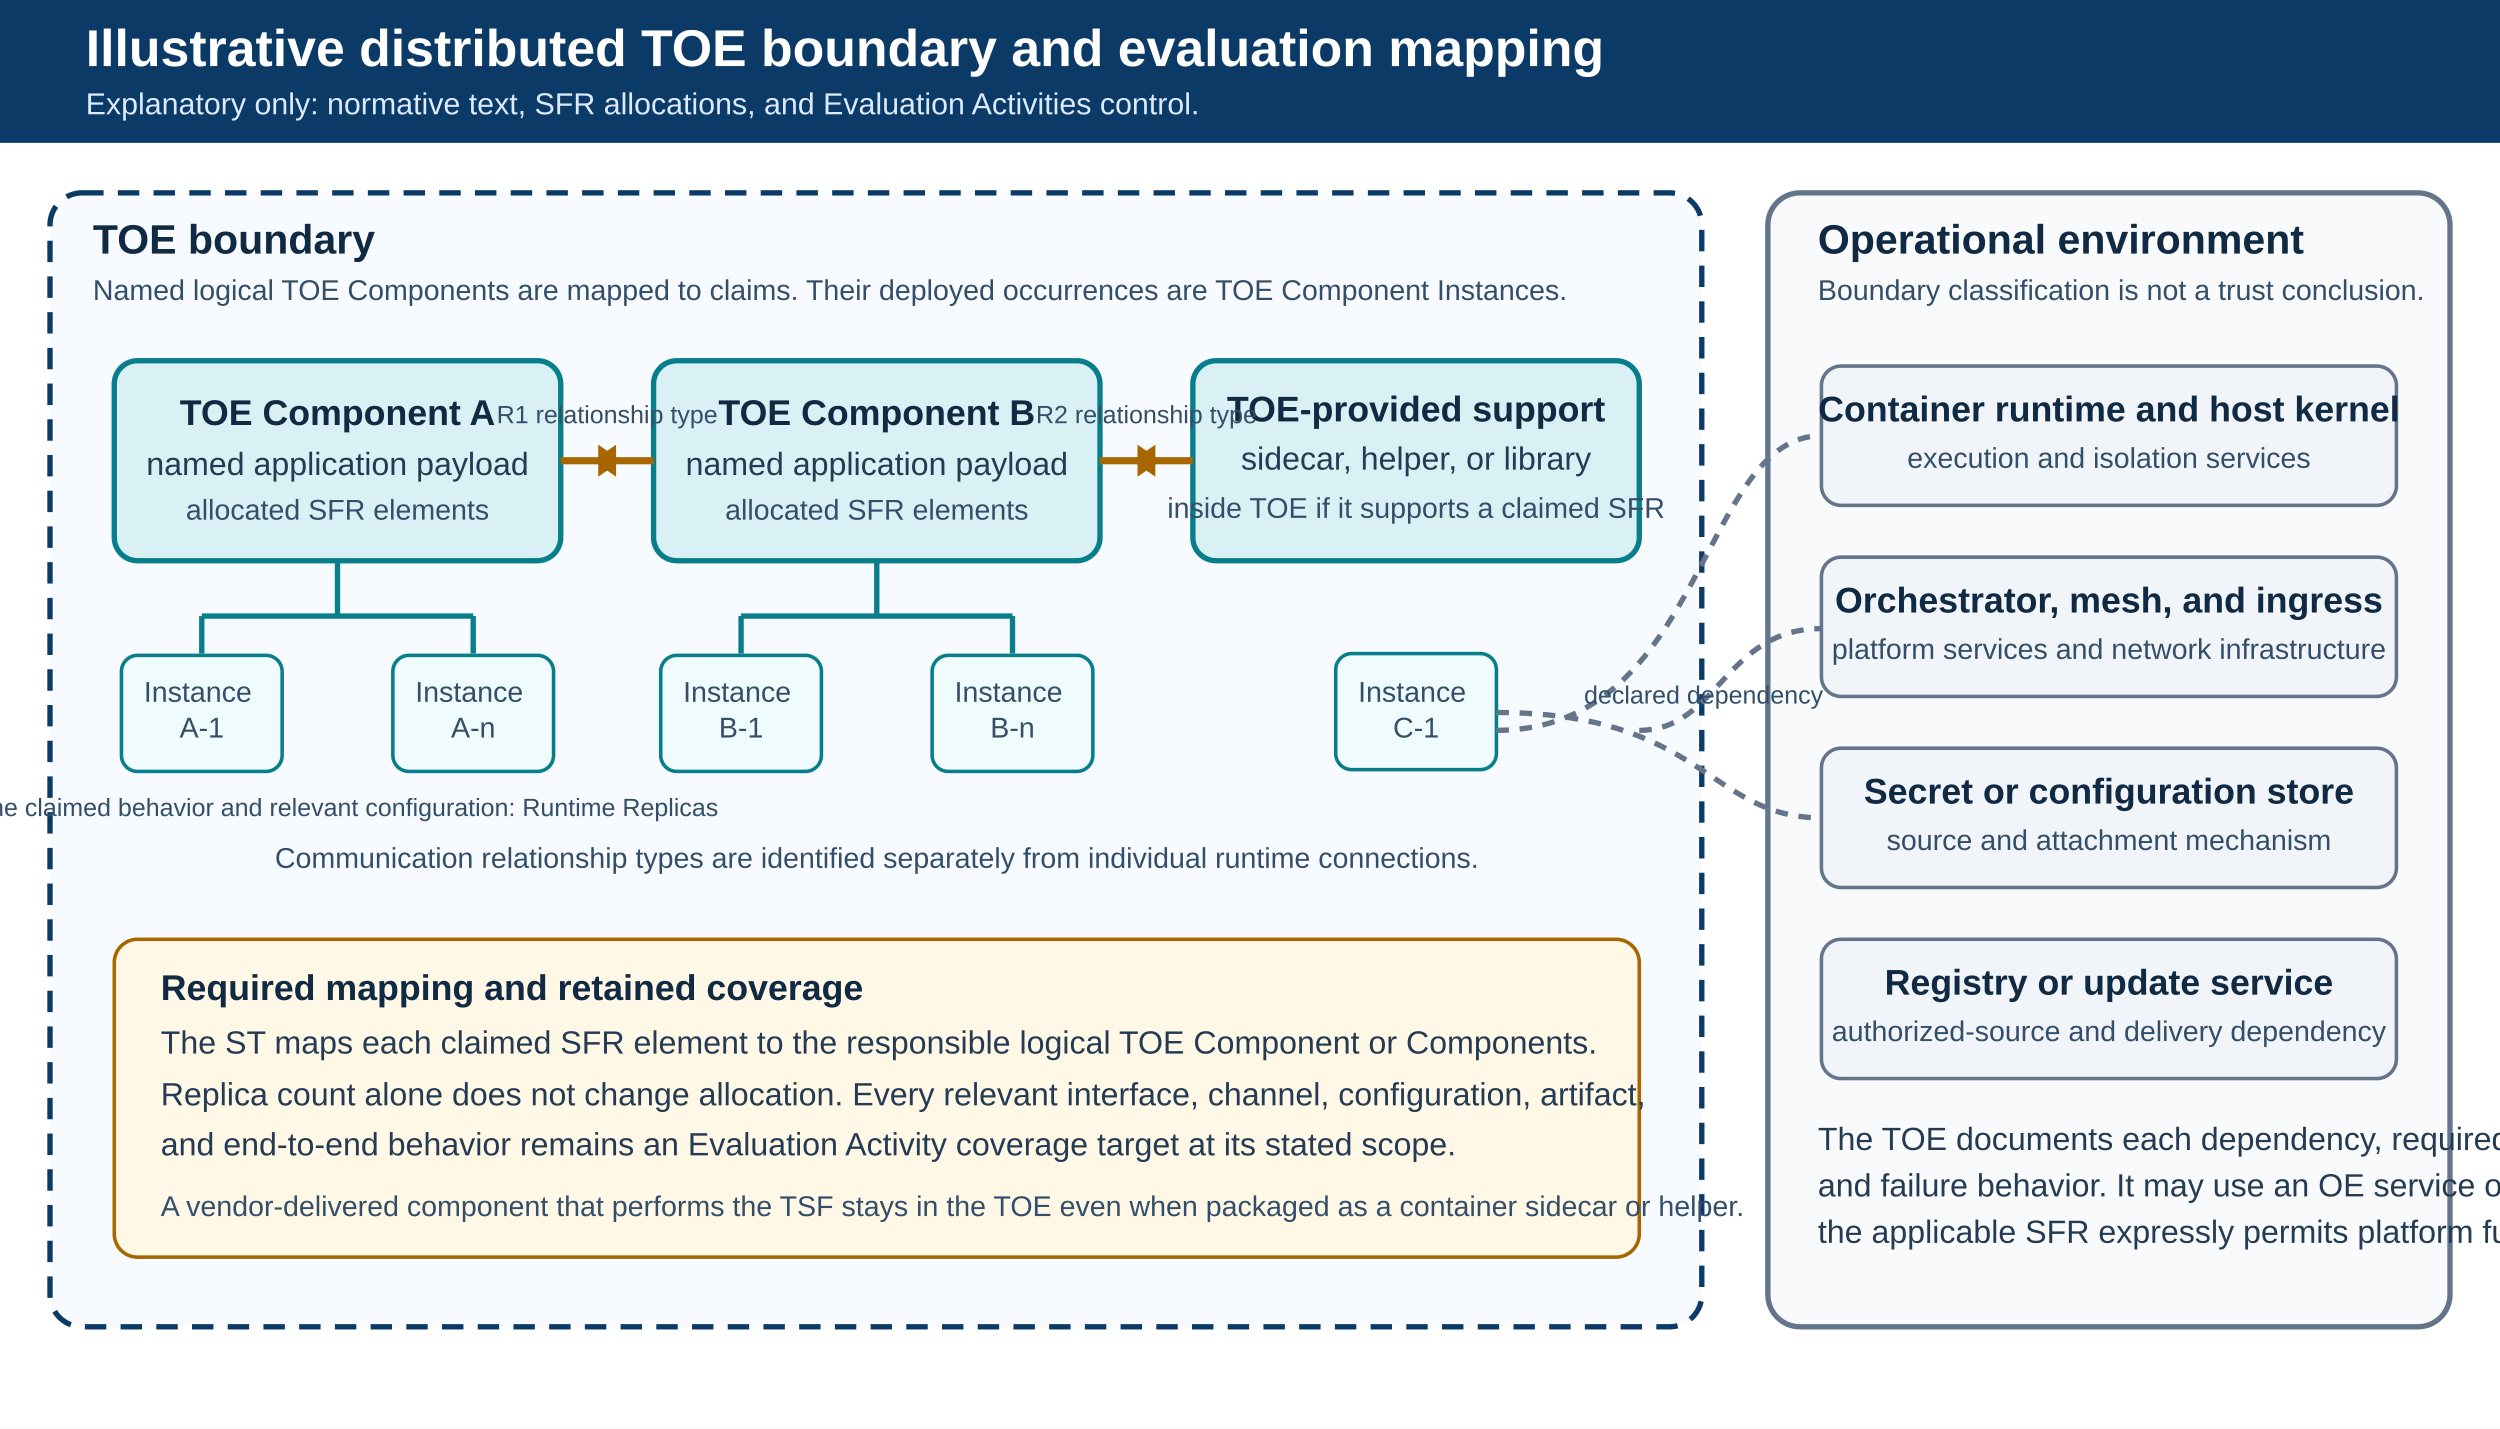
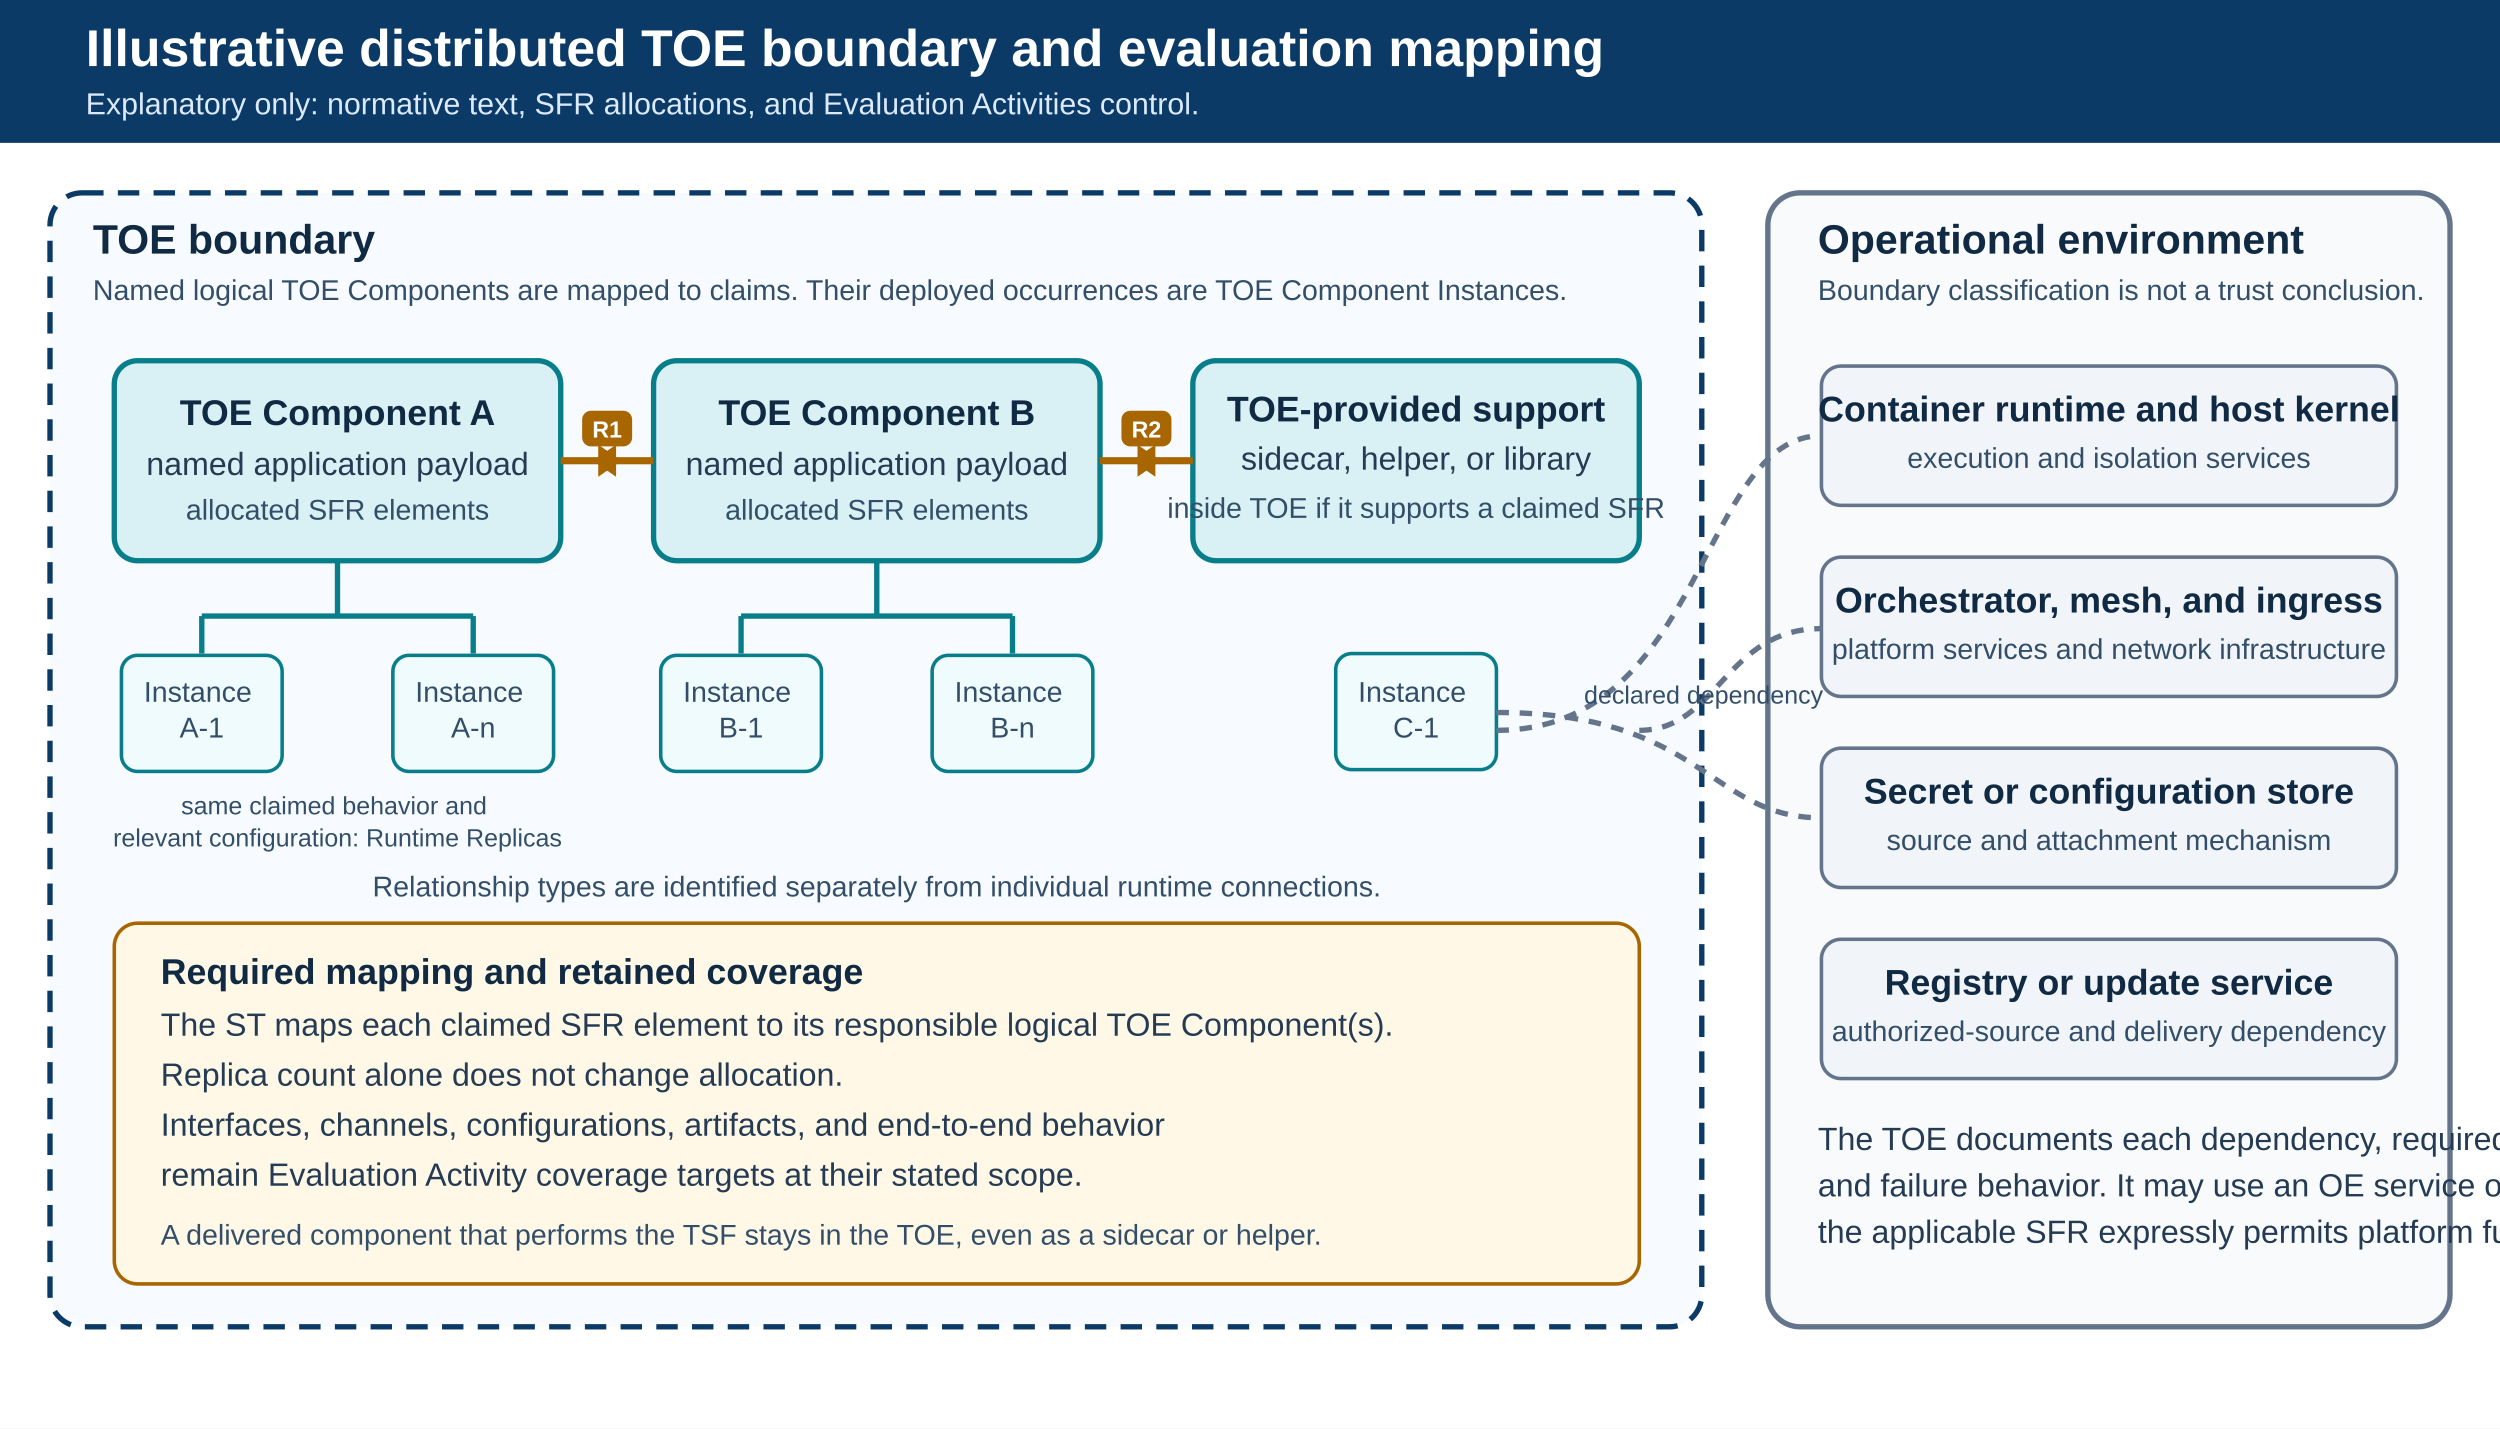
<svg xmlns="http://www.w3.org/2000/svg" width="1400" height="800" viewBox="0 0 1400 800" role="img" aria-labelledby="title desc">
  <style>
    .title { font: 700 29px Arial, Helvetica, sans-serif; fill: #ffffff; }
    .subtitle { font: 17px Arial, Helvetica, sans-serif; fill: #dbeafe; }
    .section { font: 700 23px Arial, Helvetica, sans-serif; fill: #102a43; }
    .label { font: 700 20px Arial, Helvetica, sans-serif; fill: #102a43; }
    .body { font: 18px Arial, Helvetica, sans-serif; fill: #243b53; }
    .small { font: 16px Arial, Helvetica, sans-serif; fill: #334e68; }
    .tiny { font: 14px Arial, Helvetica, sans-serif; fill: #334e68; }
    .toe { fill: #f7fbff; stroke: #0b3a67; stroke-width: 3; stroke-dasharray: 12 8; }
    .component { fill: #d9f1f5; stroke: #087e8b; stroke-width: 3; }
    .instance { fill: #f0fbfd; stroke: #087e8b; stroke-width: 2; }
    .relation { fill: none; stroke: #a86600; stroke-width: 4; }
    .dependency { fill: none; stroke: #64748b; stroke-width: 3; stroke-dasharray: 7 6; }
    .oe { fill: #f1f5f9; stroke: #64748b; stroke-width: 2; }
    .callout { fill: #fff8e7; stroke: #a86600; stroke-width: 2; }
  </style>
  <rect width="1400" height="800" fill="#ffffff" />
  <rect x="0" y="0" width="1400" height="80" fill="#0b3a67" />
  <text x="48" y="37" class="title">Illustrative distributed TOE boundary and evaluation mapping</text>
  <text x="48" y="64" class="subtitle">Explanatory only: normative text, SFR allocations, and Evaluation Activities control.</text>
  <rect x="28" y="108" width="925" height="635" rx="18" class="toe" />
  <text x="52" y="142" class="section">TOE boundary</text>
  <text x="52" y="168" class="small">Named logical TOE Components are mapped to claims. Their deployed occurrences are TOE Component Instances.</text>
  <rect x="64" y="202" width="250" height="112" rx="13" class="component" />
  <text x="189" y="238" class="label" text-anchor="middle">TOE Component A</text>
  <text x="189" y="266" class="body" text-anchor="middle">named application payload</text>
  <text x="189" y="291" class="small" text-anchor="middle">allocated SFR elements</text>
  <path d="M189 314 L189 345 M113 345 L265 345 M113 345 L113 366 M265 345 L265 366" fill="none" stroke="#087e8b" stroke-width="3" />
  <rect x="68" y="367" width="90" height="65" rx="9" class="instance" />
  <rect x="220" y="367" width="90" height="65" rx="9" class="instance" />
  <text x="113" y="393" class="small" text-anchor="middle">
    <tspan x="113">Instance</tspan>
    <tspan x="113" dy="20">A-1</tspan>
  </text>
  <text x="265" y="393" class="small" text-anchor="middle">
    <tspan x="265">Instance</tspan>
    <tspan x="265" dy="20">A-n</tspan>
  </text>
-   <text x="189" y="457" class="tiny" text-anchor="middle">same claimed behavior and relevant configuration: Runtime Replicas</text>
+   <text x="189" y="456" class="tiny" text-anchor="middle">
+     <tspan x="189" dy="0">same claimed behavior and</tspan>
+     <tspan x="189" dy="18">relevant configuration: Runtime Replicas</tspan>
+   </text>
  <rect x="366" y="202" width="250" height="112" rx="13" class="component" />
  <text x="491" y="238" class="label" text-anchor="middle">TOE Component B</text>
  <text x="491" y="266" class="body" text-anchor="middle">named application payload</text>
  <text x="491" y="291" class="small" text-anchor="middle">allocated SFR elements</text>
  <path d="M491 314 L491 345 M415 345 L567 345 M415 345 L415 366 M567 345 L567 366" fill="none" stroke="#087e8b" stroke-width="3" />
  <rect x="370" y="367" width="90" height="65" rx="9" class="instance" />
  <rect x="522" y="367" width="90" height="65" rx="9" class="instance" />
  <text x="415" y="393" class="small" text-anchor="middle">
    <tspan x="415">Instance</tspan>
    <tspan x="415" dy="20">B-1</tspan>
  </text>
  <text x="567" y="393" class="small" text-anchor="middle">
    <tspan x="567">Instance</tspan>
    <tspan x="567" dy="20">B-n</tspan>
  </text>
  <rect x="668" y="202" width="250" height="112" rx="13" class="component" />
  <text x="793" y="236" class="label" text-anchor="middle">TOE-provided support</text>
  <text x="793" y="263" class="body" text-anchor="middle">sidecar, helper, or library</text>
  <text x="793" y="290" class="small" text-anchor="middle">inside TOE if it supports a claimed SFR</text>
  <rect x="748" y="366" width="90" height="65" rx="9" class="instance" />
  <text x="793" y="393" class="small" text-anchor="middle">
    <tspan x="793">Instance</tspan>
    <tspan x="793" dy="20">C-1</tspan>
  </text>
  <line x1="314" y1="258" x2="366" y2="258" class="relation" />
  <polygon points="332,258 345,249 345,267" fill="#a86600" />
  <polygon points="348,258 335,249 335,267" fill="#a86600" />
-   <text x="340" y="237" class="tiny" text-anchor="middle">R1 relationship type</text>
+   <rect x="326" y="230" width="28" height="20" rx="5" fill="#a86600" />
+   <text x="340" y="245" fill="#ffffff" font-family="Arial, Helvetica, sans-serif" font-size="13" font-weight="700" text-anchor="middle">R1</text>
  <line x1="616" y1="258" x2="668" y2="258" class="relation" />
  <polygon points="634,258 647,249 647,267" fill="#a86600" />
  <polygon points="650,258 637,249 637,267" fill="#a86600" />
-   <text x="642" y="237" class="tiny" text-anchor="middle">R2 relationship type</text>
-   <text x="491" y="486" class="small" text-anchor="middle">Communication relationship types are identified separately from individual runtime connections.</text>
-   <rect x="64" y="526" width="854" height="178" rx="13" class="callout" />
-   <text x="90" y="560" class="label">Required mapping and retained coverage</text>
-   <text x="90" y="590" class="body">The ST maps each claimed SFR element to the responsible logical TOE Component or Components.</text>
-   <text x="90" y="619" class="body">Replica count alone does not change allocation. Every relevant interface, channel, configuration, artifact,</text>
-   <text x="90" y="647" class="body">and end-to-end behavior remains an Evaluation Activity coverage target at its stated scope.</text>
-   <text x="90" y="681" class="small">A vendor-delivered component that performs the TSF stays in the TOE even when packaged as a container sidecar or helper.</text>
+   <rect x="628" y="230" width="28" height="20" rx="5" fill="#a86600" />
+   <text x="642" y="245" fill="#ffffff" font-family="Arial, Helvetica, sans-serif" font-size="13" font-weight="700" text-anchor="middle">R2</text>
+   <text x="491" y="502" class="small" text-anchor="middle">Relationship types are identified separately from individual runtime connections.</text>
+   <rect x="64" y="517" width="854" height="202" rx="13" class="callout" />
+   <text x="90" y="551" class="label">Required mapping and retained coverage</text>
+   <text x="90" y="580" class="body">The ST maps each claimed SFR element to its responsible logical TOE Component(s).</text>
+   <text x="90" y="608" class="body">Replica count alone does not change allocation.</text>
+   <text x="90" y="636" class="body">Interfaces, channels, configurations, artifacts, and end-to-end behavior</text>
+   <text x="90" y="664" class="body">remain Evaluation Activity coverage targets at their stated scope.</text>
+   <text x="90" y="697" class="small">A delivered component that performs the TSF stays in the TOE, even as a sidecar or helper.</text>
  <rect x="990" y="108" width="382" height="635" rx="18" fill="#f8fafc" stroke="#64748b" stroke-width="3" />
  <text x="1018" y="142" class="section">Operational environment</text>
  <text x="1018" y="168" class="small">Boundary classification is not a trust conclusion.</text>
  <rect x="1020" y="205" width="322" height="78" rx="11" class="oe" />
  <text x="1181" y="236" class="label" text-anchor="middle">Container runtime and host kernel</text>
  <text x="1181" y="262" class="small" text-anchor="middle">execution and isolation services</text>
  <rect x="1020" y="312" width="322" height="78" rx="11" class="oe" />
  <text x="1181" y="343" class="label" text-anchor="middle">Orchestrator, mesh, and ingress</text>
  <text x="1181" y="369" class="small" text-anchor="middle">platform services and network infrastructure</text>
  <rect x="1020" y="419" width="322" height="78" rx="11" class="oe" />
  <text x="1181" y="450" class="label" text-anchor="middle">Secret or configuration store</text>
  <text x="1181" y="476" class="small" text-anchor="middle">source and attachment mechanism</text>
  <rect x="1020" y="526" width="322" height="78" rx="11" class="oe" />
  <text x="1181" y="557" class="label" text-anchor="middle">Registry or update service</text>
  <text x="1181" y="583" class="small" text-anchor="middle">authorized-source and delivery dependency</text>
  <text x="1018" y="644" class="body">The TOE documents each dependency, required configuration,</text>
  <text x="1018" y="670" class="body">and failure behavior. It may use an OE service only where</text>
  <text x="1018" y="696" class="body">the applicable SFR expressly permits platform functionality.</text>
  <path d="M918 409 C962 409 966 352 1020 352" class="dependency" />
  <path d="M838 409 C955 409 952 244 1020 244" class="dependency" />
  <path d="M838 399 C954 399 957 458 1020 458" class="dependency" />
  <text x="954" y="394" class="tiny" text-anchor="middle">declared dependency</text>
</svg>
